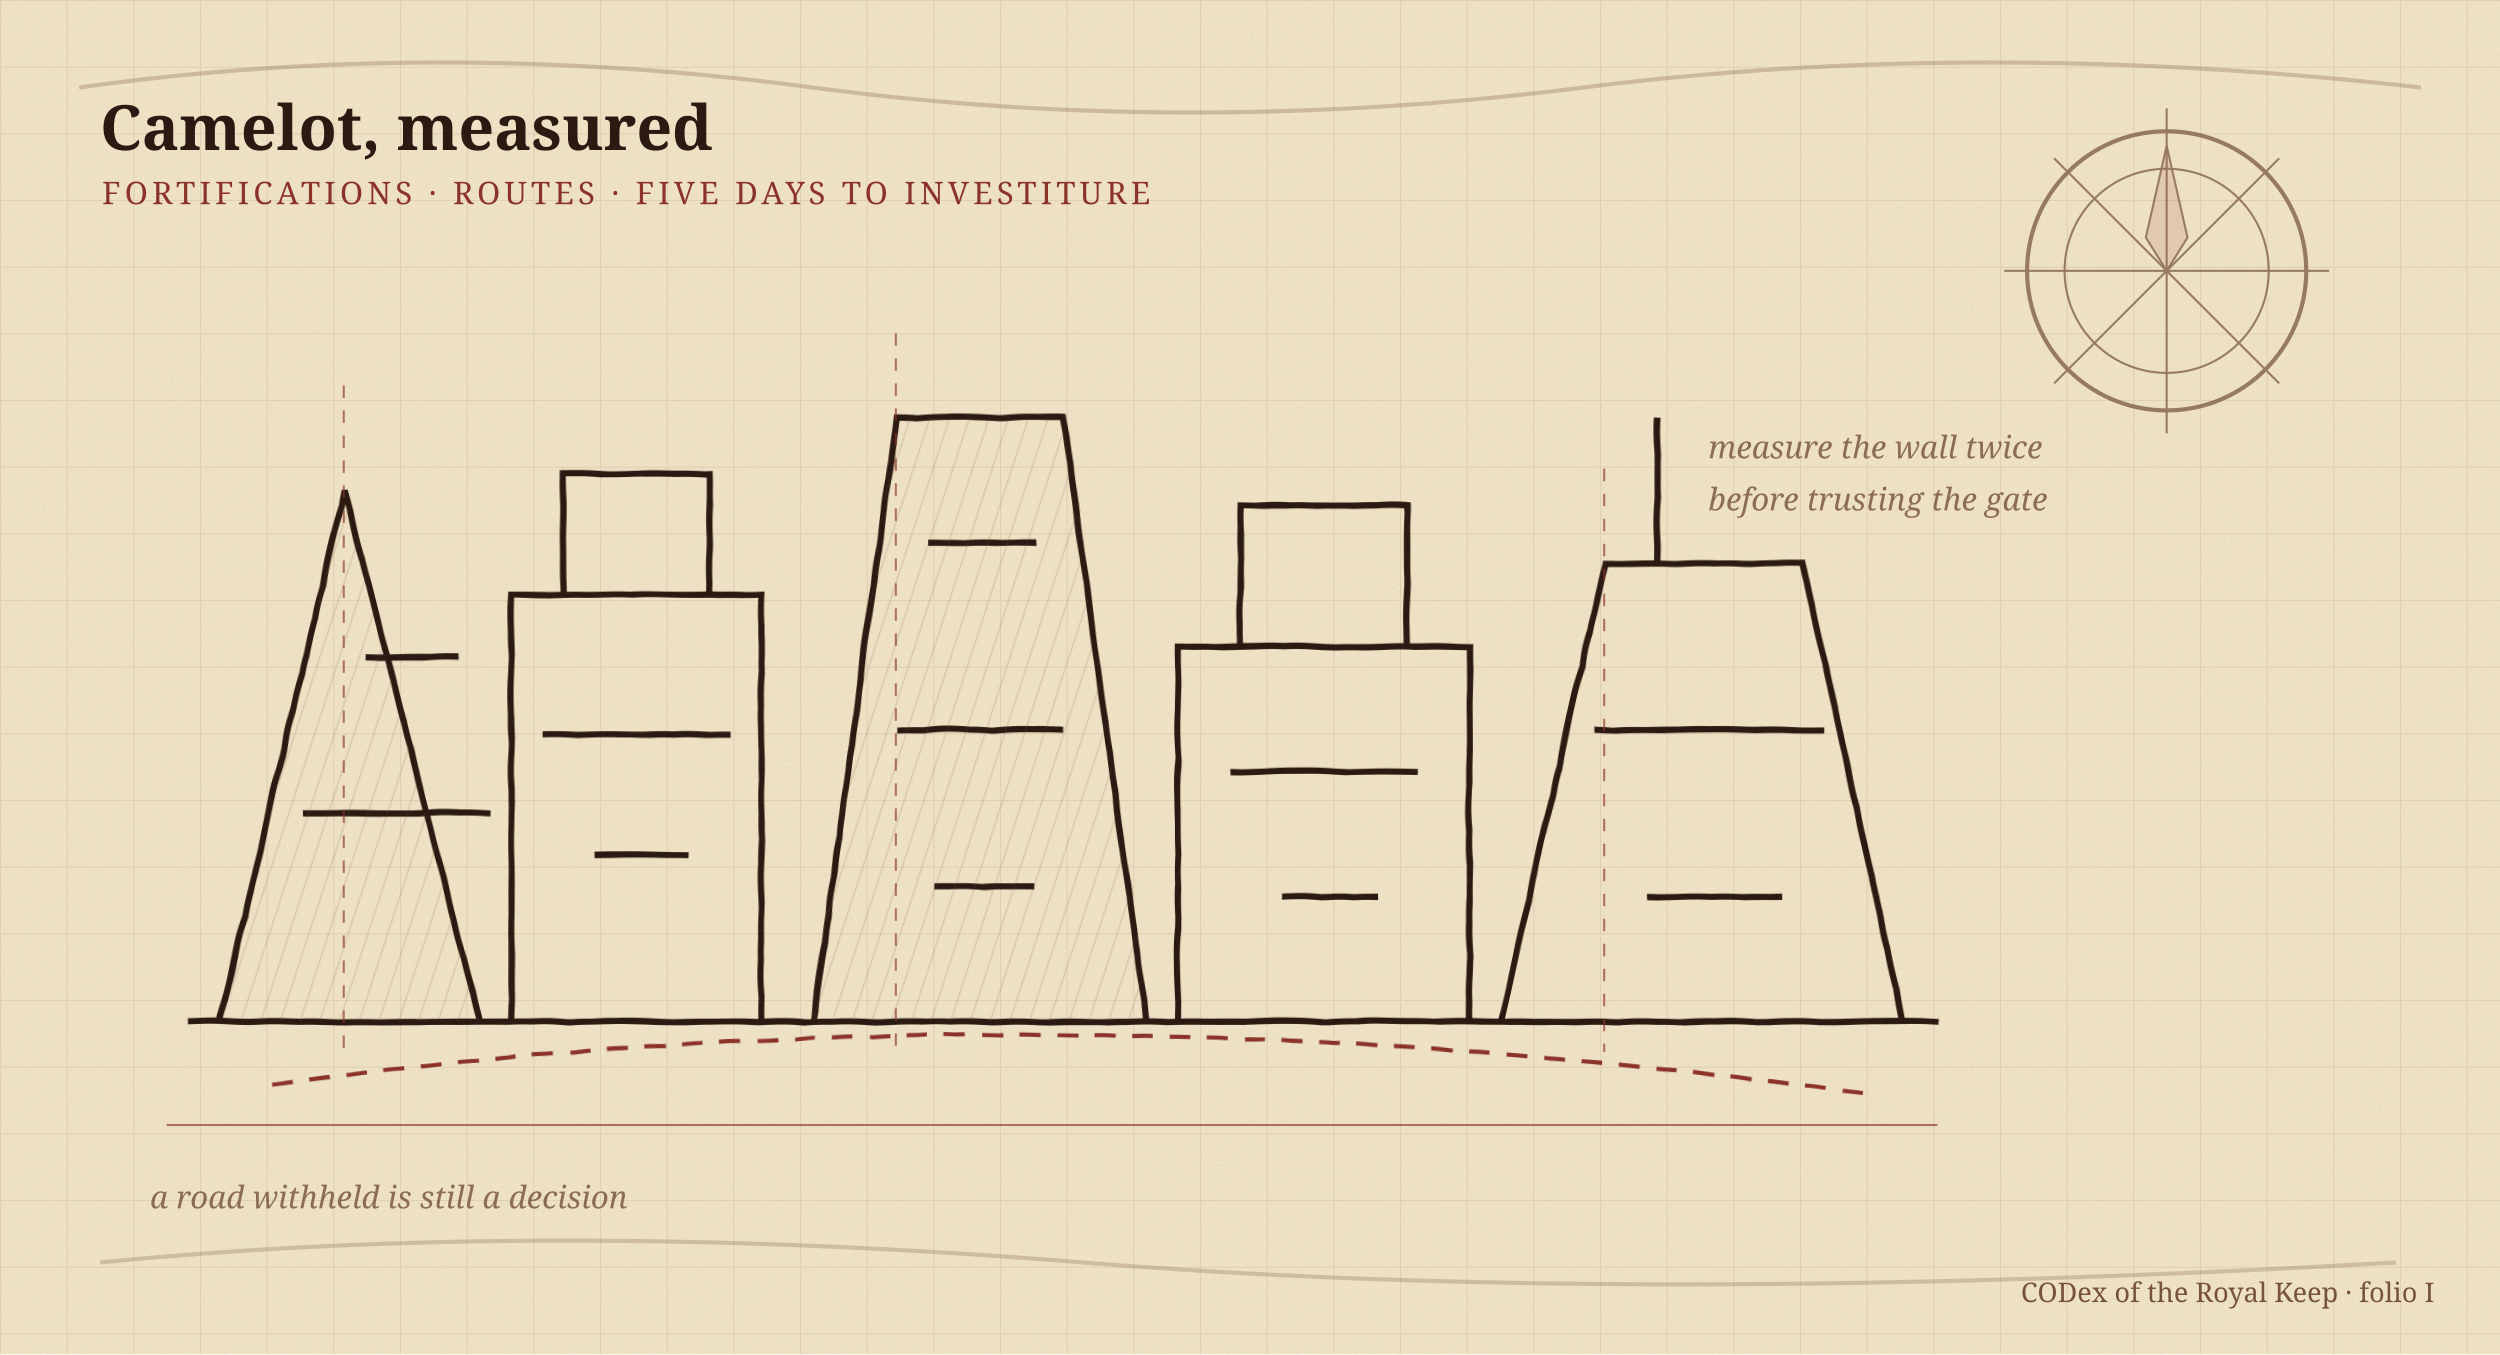
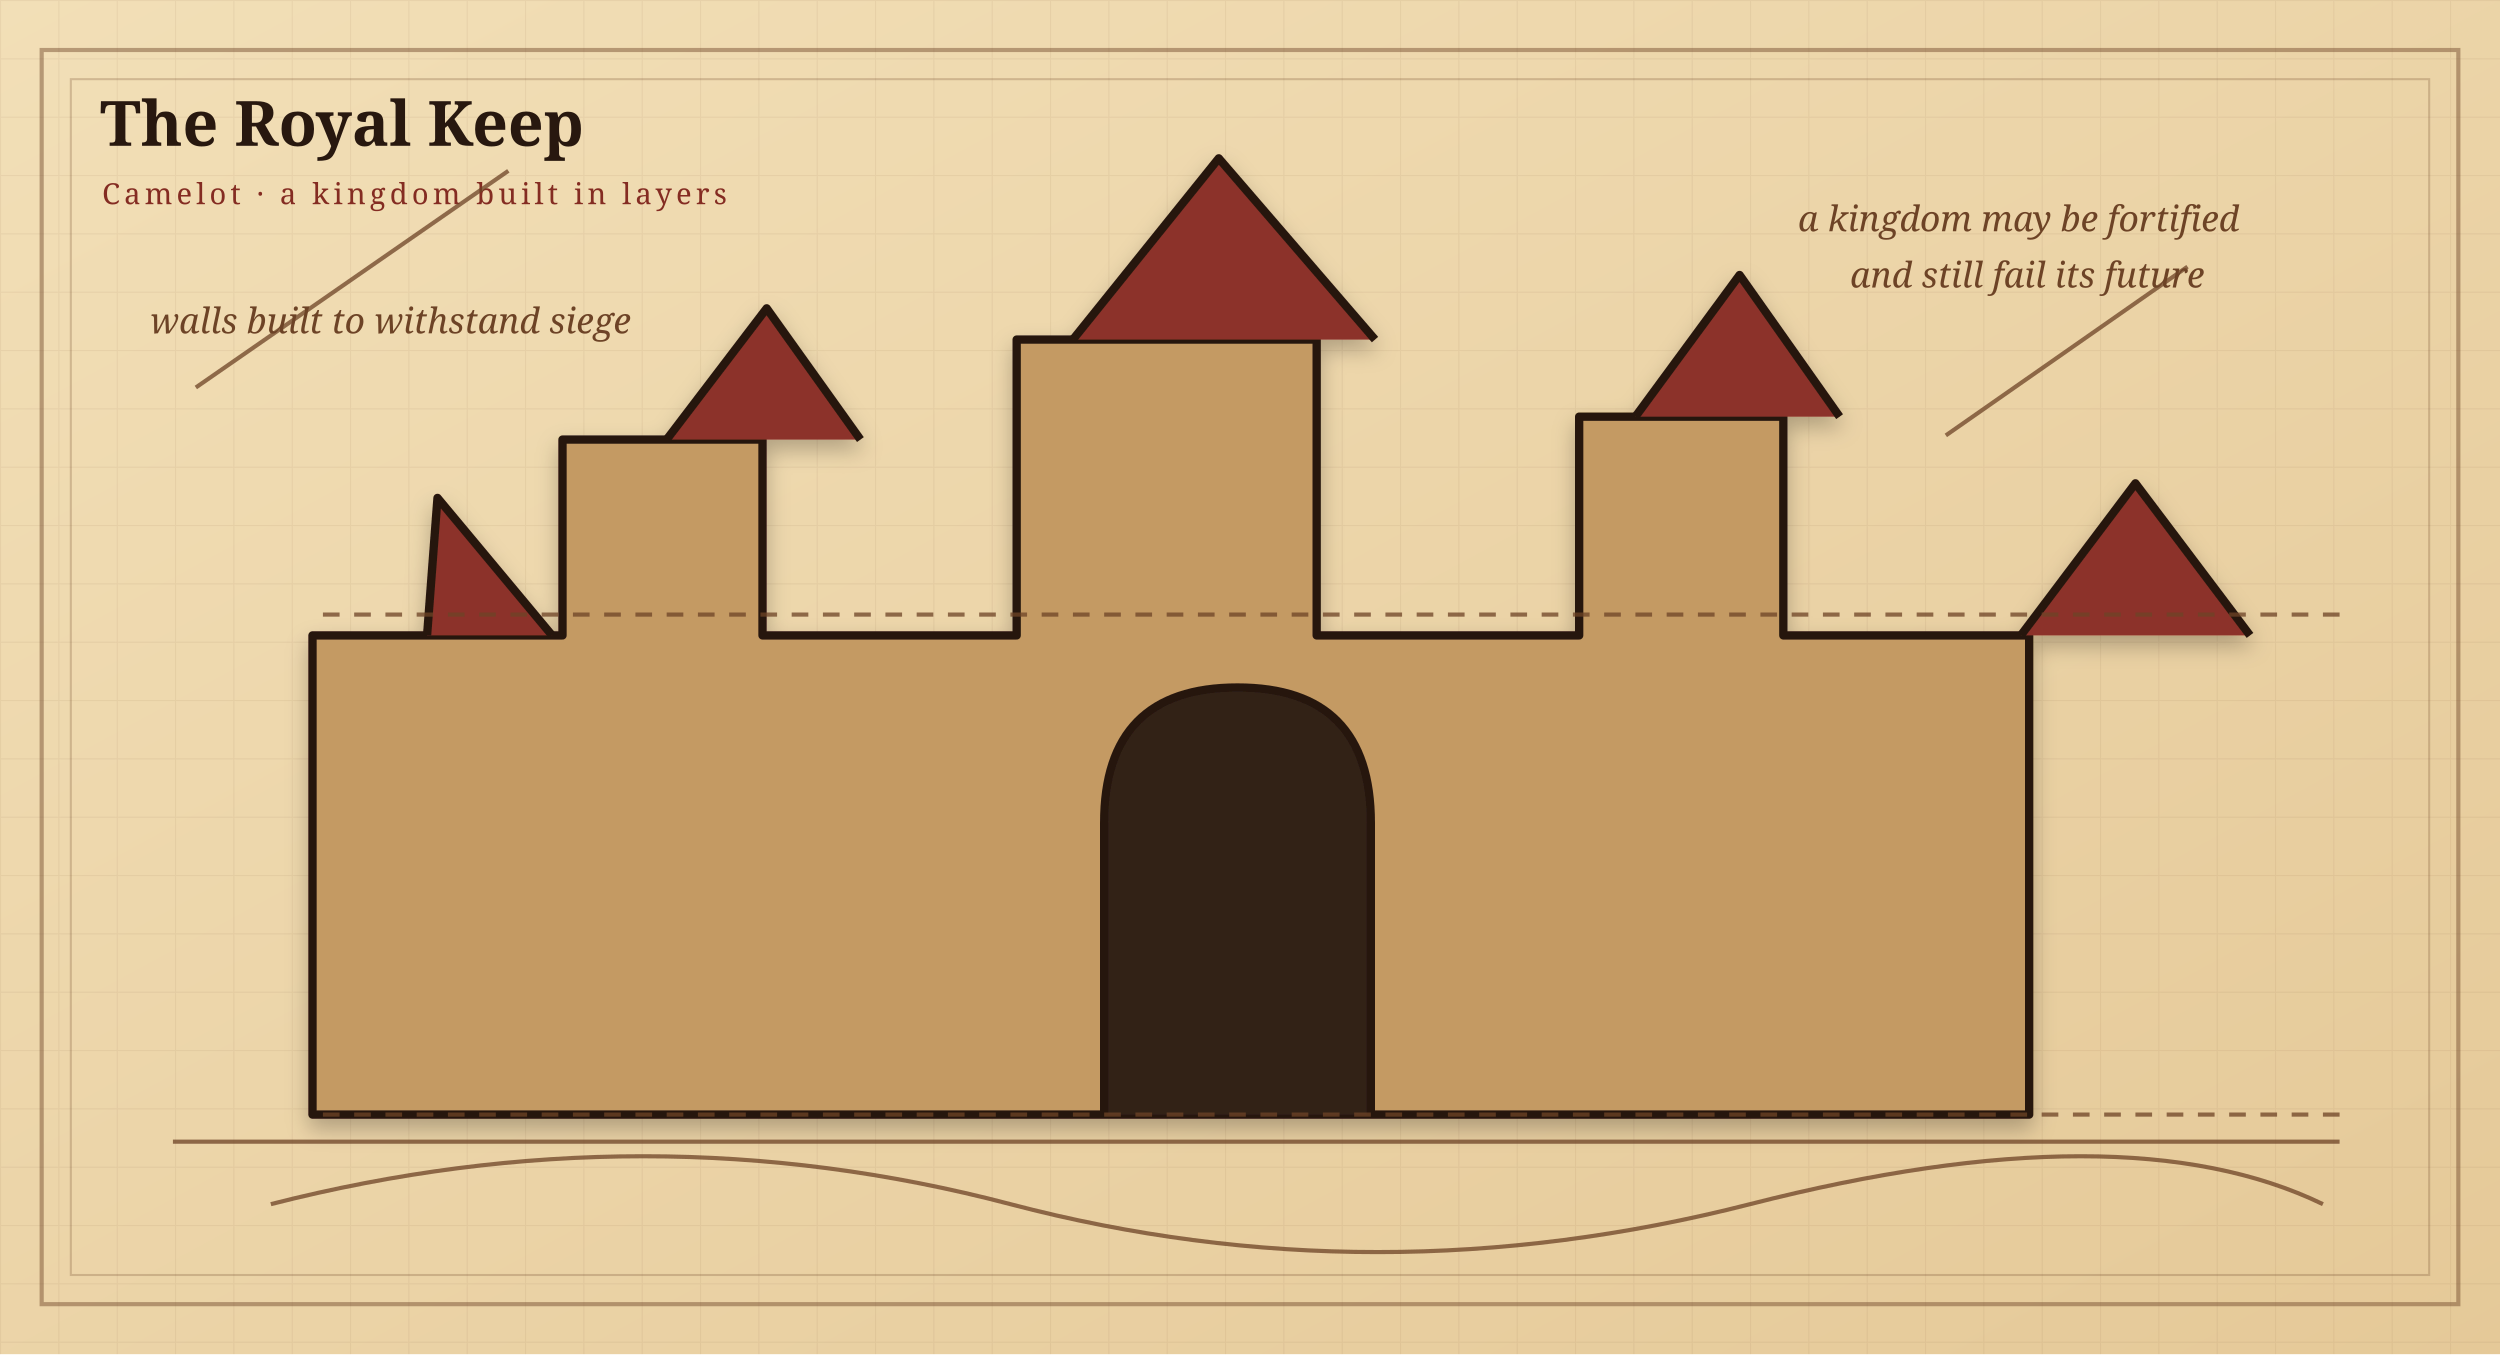
- <svg xmlns="http://www.w3.org/2000/svg" viewBox="0 0 1200 650" role="img" aria-labelledby="t d">
+ <svg xmlns="http://www.w3.org/2000/svg" viewBox="0 0 1200 650" role="img">
  <defs>
-     <filter id="paper">
-       <feTurbulence baseFrequency=".7" numOctaves="3" seed="7" type="fractalNoise" result="n" />
-       <feColorMatrix in="n" type="saturate" values="0" />
-       <feComponentTransfer>
-         <feFuncA type="table" tableValues="0 .13" />
-       </feComponentTransfer>
+     <linearGradient id="paper" x1="0" y1="0" x2="1" y2="1">
+       <stop stop-color="#f2dfb7" />
+       <stop offset="1" stop-color="#e5c998" />
+     </linearGradient>
+     <filter id="rough">
+       <feTurbulence baseFrequency=".018" numOctaves="2" seed="6" result="n" />
+       <feDisplacementMap in="SourceGraphic" in2="n" scale="1.2" />
    </filter>
-     <filter id="rough">
-       <feTurbulence baseFrequency=".025" numOctaves="2" seed="4" result="n" />
-       <feDisplacementMap in="SourceGraphic" in2="n" scale="1.6" />
+     <pattern id="grain" width="28" height="28" patternUnits="userSpaceOnUse">
+       <path d="M28 0H0V28" fill="none" stroke="#6d4326" stroke-opacity=".07" />
+     </pattern>
+     <filter id="shadow">
+       <feDropShadow dx="0" dy="5" stdDeviation="5" flood-opacity=".25" />
    </filter>
-     <pattern id="grid" width="32" height="32" patternUnits="userSpaceOnUse">
-       <path d="M32 0H0V32" fill="none" stroke="#76533a" stroke-opacity=".12" stroke-width="1" />
-     </pattern>
-     <pattern id="hatch" width="9" height="9" patternUnits="userSpaceOnUse" patternTransform="rotate(18)">
-       <line x1="0" y1="0" x2="0" y2="9" stroke="#76533a" stroke-opacity=".18" stroke-width="2" />
-     </pattern>
  </defs>
-   <rect width="100%" height="100%" fill="#efe2c4" />
-   <rect width="100%" height="100%" fill="url(#grid)" />
-   <rect width="100%" height="100%" filter="url(#paper)" opacity=".6" />
-   <path d="M38 42 Q210 18 390 42 T760 42 T1162 42" fill="none" stroke="#76533a" stroke-opacity=".28" stroke-width="2" />
-   <path d="M48 606 Q260 585 520 606 T1150 606" fill="none" stroke="#76533a" stroke-opacity=".25" stroke-width="2" />
-   <g transform="translate(1040 130)" stroke="#76533a" fill="none" opacity=".72">
-     <circle r="67" stroke-width="2" />
-     <circle r="49" />
-     <path d="M0-78V78M-78 0H78M-54-54L54 54M54-54L-54 54" />
-     <path d="M0-60l10 44-10 16-10-16z" fill="#8c3329" fill-opacity=".18" />
+   <rect width="1200" height="650" fill="url(#paper)" />
+   <rect width="1200" height="650" fill="url(#grain)" />
+   <path d="M20 24H1180V626H20Z" fill="none" stroke="#6d4326" stroke-width="2" opacity=".45" />
+   <path d="M34 38H1166V612H34Z" fill="none" stroke="#6d4326" stroke-width="1" opacity=".25" />
+   <text x="48" y="70" font-family="Georgia,serif" font-size="30" font-weight="700" fill="#28180f">The Royal Keep</text>
+   <text x="49" y="98" font-family="Georgia,serif" font-size="14" letter-spacing="2" fill="#842c22">Camelot · a kingdom built in layers</text>
+   <g filter="url(#shadow)" stroke="#28180f" stroke-width="4" fill="#c49a64" stroke-linejoin="round">
+     <path d="M150 535V305h120v-94h96v94h122v-142h144v142h126v-105h98v105h118v230z" />
+     <path d="M205 305l5-66l55 66M320 211l48-63l45 63M515 163l70-87l75 87M785 200l50-68l48 68M970 305l55-73l55 73" fill="#8c3329" />
+     <path d="M530 535V395q0-65 64-65t64 65v140" fill="#332319" />
  </g>
-   <g filter="url(#rough)" stroke="#2a1a12" stroke-width="3" fill="none">
-     <path d="M105 490L165 235 230 490M175 315h45M145 390h90" />
-     <path d="M245 490V285h120v205M270 285v-58h70v58M260 352h90M285 410h45" />
-     <path d="M390 490L430 200h80l40 290M445 260h52M430 350h80M448 425h48" />
-     <path d="M565 490V310h140v180M595 310v-68h80v68M590 370h90M615 430h46" />
-     <path d="M720 490L770 270h95l48 220M795 270v-70M765 350h110M790 430h65" />
-     <path d="M90 490H930" />
-     <path d="M130 520 Q500 470 900 525" stroke="#8c3329" stroke-width="2" stroke-dasharray="10 8" />
+   <g stroke="#6d4326" fill="none" stroke-width="2" opacity=".75">
+     <path d="M83 548h1040" />
+     <path d="M130 578q180-46 355 0t355 0t275 0" />
+     <path d="M155 295h970M155 535h970" stroke-dasharray="8 7" />
+     <path d="M94 186l150-104M1050 128l-116 81" />
  </g>
-   <g fill="url(#hatch)" opacity=".65">
-     <path d="M108 490L165 235 230 490Z" />
-     <path d="M390 490L430 200h80l40 290Z" />
+   <g font-family="Georgia,serif" fill="#6d4326" font-style="italic" font-size="17">
+     <text x="72" y="160">walls built to withstand siege</text>
+     <text x="863" y="111">a kingdom may be fortified</text>
+     <text x="888" y="138">and still fail its future</text>
  </g>
-   <g stroke="#8c3329" fill="none" opacity=".65">
-     <path d="M165 185v320M430 160v345M770 225v280" stroke-dasharray="6 6" />
-     <path d="M80 540h850" />
-   </g>
-   <g fill="#76533a" font-family="Georgia,serif" font-style="italic" font-size="15" opacity=".82">
-     <text x="820" y="220">measure the wall twice</text>
-     <text x="820" y="245">before trusting the gate</text>
-     <text x="72" y="580">a road withheld is still a decision</text>
-   </g>
-   <text x="48" y="72" font-family="Georgia,serif" font-size="30" font-weight="700" fill="#2a1a12">Camelot, measured</text>
-   <text x="49" y="98" font-family="Georgia,serif" font-size="15" letter-spacing="2" fill="#8c3329">FORTIFICATIONS · ROUTES · FIVE DAYS TO INVESTITURE</text>
-   <text x="970" y="625" font-family="Georgia,serif" font-size="13" fill="#76533a">CODex of the Royal Keep · folio I</text>
</svg>
